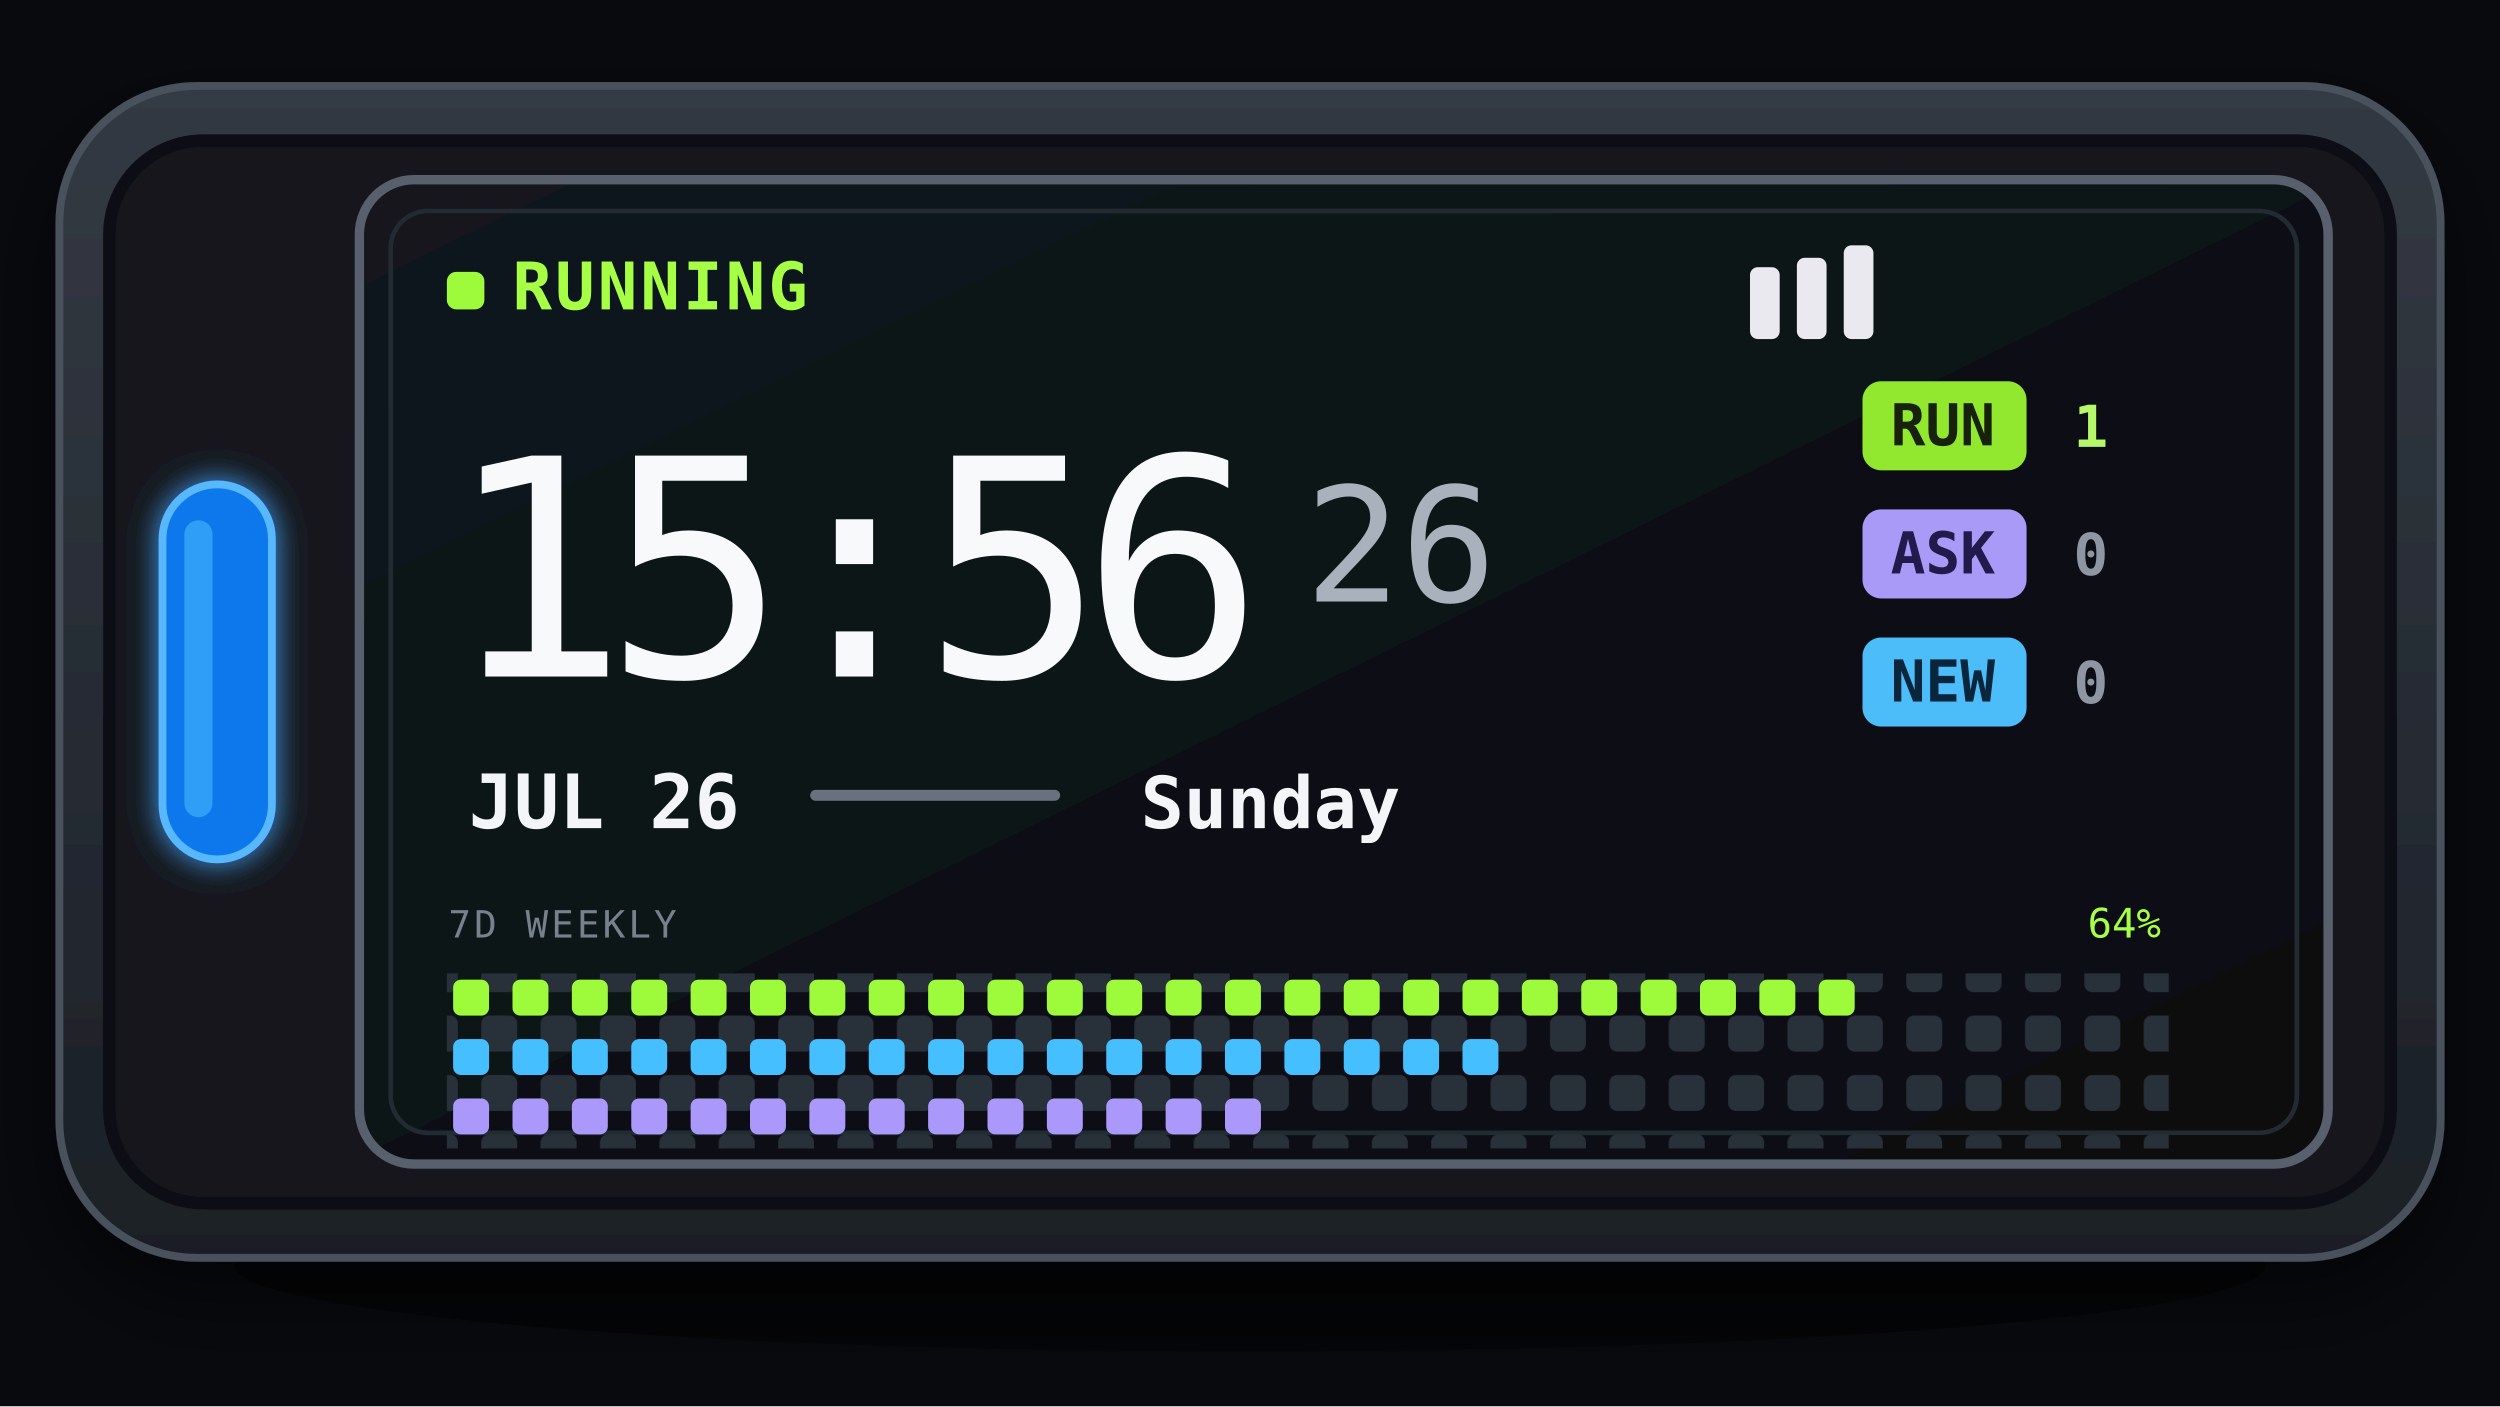
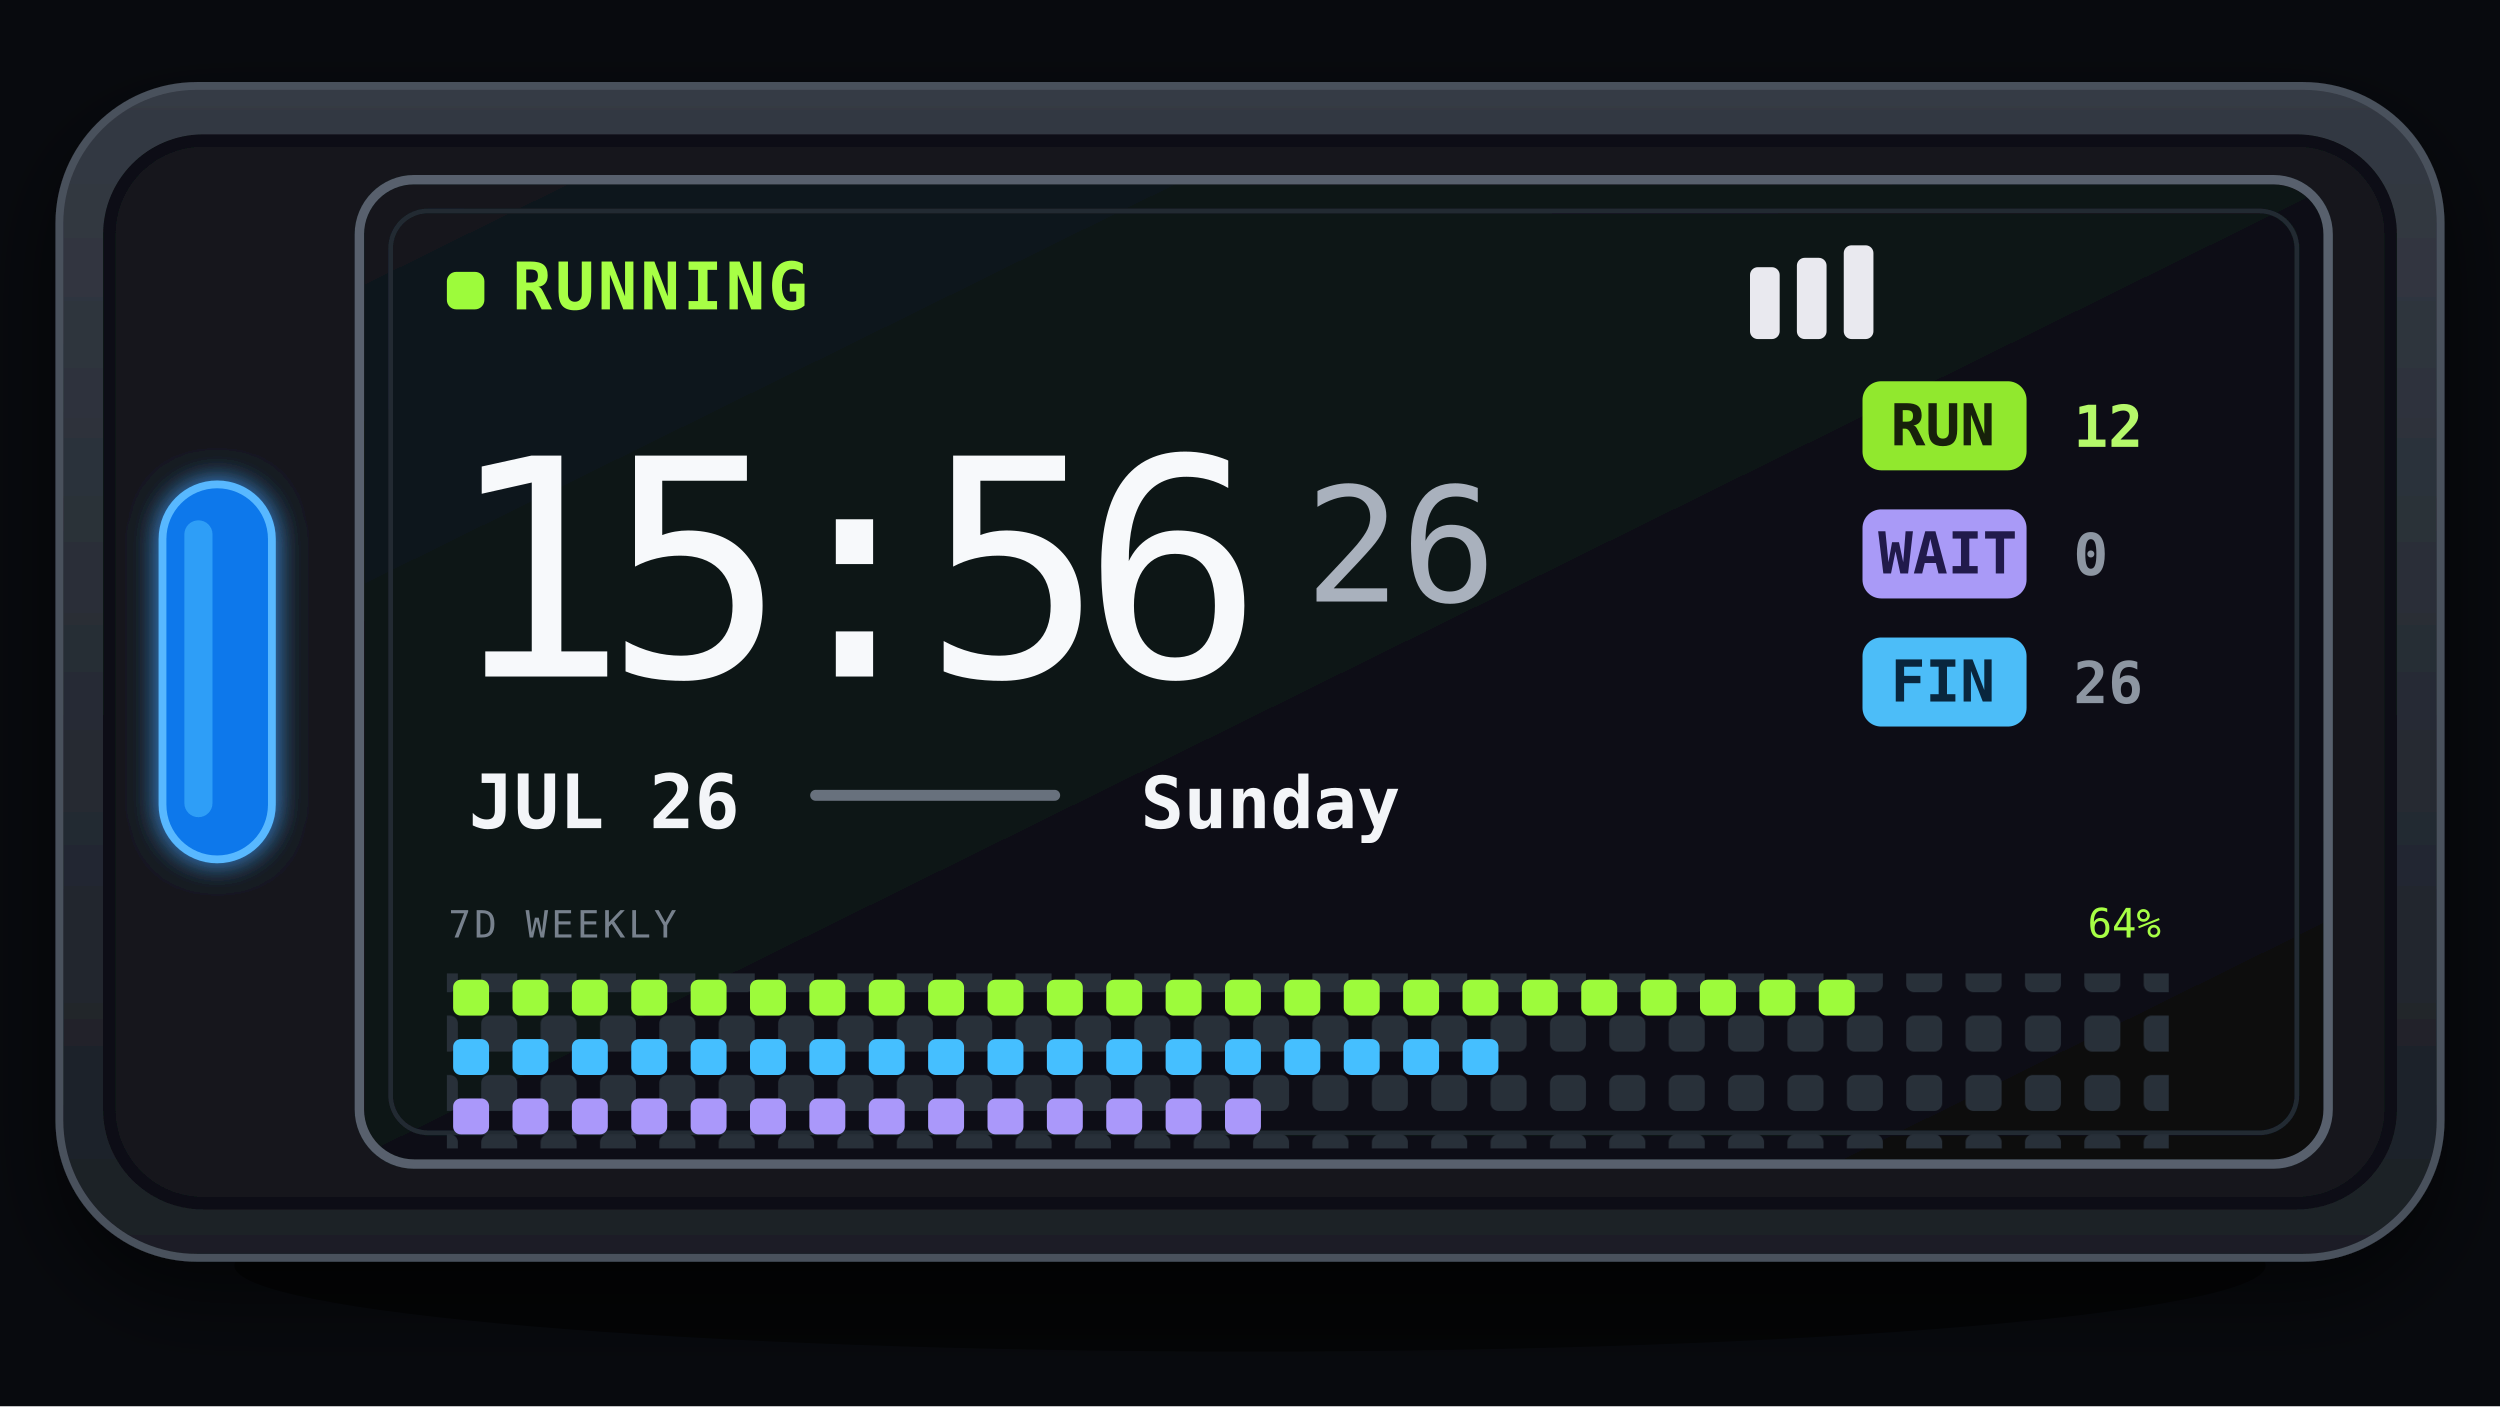
<svg xmlns="http://www.w3.org/2000/svg" width="1600" height="900" viewBox="0 0 1600 900">
  <defs>
    <linearGradient id="case" x1="0" y1="0" x2="0" y2="1">
      <stop offset="0" stop-color="#343a44" />
      <stop offset="1" stop-color="#1b1f26" />
    </linearGradient>
    <linearGradient id="screen" x1="0" y1="0" x2="1" y2="1">
      <stop offset="0" stop-color="#12171c" />
      <stop offset="1" stop-color="#090c10" />
    </linearGradient>
    <filter id="shadow" x="-20%" y="-20%" width="140%" height="150%">
      <feDropShadow dx="0" dy="24" stdDeviation="26" flood-color="#000" flood-opacity=".55" />
    </filter>
    <filter id="blueGlow" x="-100%" y="-100%" width="300%" height="300%">
      <feGaussianBlur stdDeviation="9" result="blur" />
      <feMerge>
        <feMergeNode in="blur" />
        <feMergeNode in="SourceGraphic" />
      </feMerge>
    </filter>
    <pattern id="dots" width="38" height="38" patternUnits="userSpaceOnUse">
      <rect x="4" y="4" width="23" height="23" rx="5" fill="#283039" />
    </pattern>
  </defs>
  <rect width="1600" height="900" fill="#080a0e" />
  <ellipse cx="800" cy="810" rx="650" ry="55" fill="#000" opacity=".55" />
  <g filter="url(#shadow)">
    <rect x="38" y="55" width="1524" height="750" rx="88" fill="url(#case)" stroke="#4a515c" stroke-width="5" />
    <rect x="70" y="90" width="1460" height="680" rx="60" fill="#15191f" stroke="#0b0e12" stroke-width="8" />
    <rect x="104" y="310" width="70" height="240" rx="35" fill="#0b78eb" stroke="#58b8ff" stroke-width="5" filter="url(#blueGlow)" />
    <rect x="118" y="333" width="18" height="190" rx="9" fill="#49baff" opacity=".58" />
    <rect x="230" y="115" width="1260" height="630" rx="35" fill="url(#screen)" stroke="#59616d" stroke-width="6" />
    <rect x="250" y="135" width="1220" height="590" rx="24" fill="none" stroke="#222a33" stroke-width="3" />
  </g>
  <g font-family="'JetBrains Mono','SFMono-Regular',Menlo,monospace">
    <rect x="286" y="174" width="24" height="24" rx="6" fill="#9dfb3b" />
    <text x="328" y="198" fill="#a7ff45" font-size="42" font-weight="800" letter-spacing="2">RUNNING</text>
    <g transform="translate(1120 170)">
      <rect x="0" y="1" width="19" height="46" rx="5" fill="#e9e9ef" />
      <rect x="30" y="-5" width="19" height="52" rx="5" fill="#e9e9ef" />
      <rect x="60" y="-13" width="19" height="60" rx="5" fill="#e9e9ef" />
    </g>
    <text x="285" y="433" fill="#f7f9fb" font-size="194" font-weight="500" letter-spacing="-15">15:56</text>
    <text x="835" y="385" fill="#a9b1bd" font-size="102" font-weight="400">26</text>
    <text x="300" y="530" fill="#f3f5f8" font-size="48" font-weight="700">JUL 26</text>
    <line x1="522" y1="509" x2="675" y2="509" stroke="#68717d" stroke-width="7" stroke-linecap="round" />
    <text x="730" y="530" fill="#f3f5f8" font-size="46" font-weight="650">Sunday</text>
    <g transform="translate(1192 244)" font-size="37" font-weight="800">
      <rect width="105" height="57" rx="12" fill="#91e82e" />
      <text x="18" y="41" fill="#17210b">RUN</text>
-       <text x="135" y="42" fill="#b5f86a">1</text>
+       <text x="135" y="42" fill="#b5f86a">12</text>
      <rect y="82" width="105" height="57" rx="12" fill="#a99af7" />
-       <text x="18" y="123" fill="#211a4b">ASK</text>
+       <text x="10" y="123" fill="#211a4b">WAIT</text>
      <text x="135" y="124" fill="#8d96a2">0</text>
      <rect y="164" width="105" height="57" rx="12" fill="#4cbdf8" />
-       <text x="18" y="205" fill="#09263d">NEW</text>
-       <text x="135" y="206" fill="#8d96a2">0</text>
+       <text x="18" y="205" fill="#09263d">FIN</text>
+       <text x="135" y="206" fill="#8d96a2">26</text>
    </g>
    <text x="287" y="600" fill="#77818d" font-size="24" letter-spacing="2">7D WEEKLY</text>
    <text x="1383" y="600" fill="#a7ff45" font-size="26" text-anchor="end">64%</text>
    <rect x="286" y="623" width="1102" height="112" fill="url(#dots)" />
    <g>
      <g fill="#9dfb3b">
        <rect x="290" y="627" width="23" height="23" rx="5" />
        <rect x="328" y="627" width="23" height="23" rx="5" />
        <rect x="366" y="627" width="23" height="23" rx="5" />
        <rect x="404" y="627" width="23" height="23" rx="5" />
        <rect x="442" y="627" width="23" height="23" rx="5" />
        <rect x="480" y="627" width="23" height="23" rx="5" />
        <rect x="518" y="627" width="23" height="23" rx="5" />
        <rect x="556" y="627" width="23" height="23" rx="5" />
        <rect x="594" y="627" width="23" height="23" rx="5" />
        <rect x="632" y="627" width="23" height="23" rx="5" />
        <rect x="670" y="627" width="23" height="23" rx="5" />
        <rect x="708" y="627" width="23" height="23" rx="5" />
        <rect x="746" y="627" width="23" height="23" rx="5" />
        <rect x="784" y="627" width="23" height="23" rx="5" />
        <rect x="822" y="627" width="23" height="23" rx="5" />
        <rect x="860" y="627" width="23" height="23" rx="5" />
        <rect x="898" y="627" width="23" height="23" rx="5" />
        <rect x="936" y="627" width="23" height="23" rx="5" />
        <rect x="974" y="627" width="23" height="23" rx="5" />
        <rect x="1012" y="627" width="23" height="23" rx="5" />
        <rect x="1050" y="627" width="23" height="23" rx="5" />
        <rect x="1088" y="627" width="23" height="23" rx="5" />
        <rect x="1126" y="627" width="23" height="23" rx="5" />
        <rect x="1164" y="627" width="23" height="23" rx="5" />
      </g>
      <g fill="#45bfff">
        <rect x="290" y="665" width="23" height="23" rx="5" />
        <rect x="328" y="665" width="23" height="23" rx="5" />
        <rect x="366" y="665" width="23" height="23" rx="5" />
        <rect x="404" y="665" width="23" height="23" rx="5" />
        <rect x="442" y="665" width="23" height="23" rx="5" />
        <rect x="480" y="665" width="23" height="23" rx="5" />
        <rect x="518" y="665" width="23" height="23" rx="5" />
        <rect x="556" y="665" width="23" height="23" rx="5" />
        <rect x="594" y="665" width="23" height="23" rx="5" />
        <rect x="632" y="665" width="23" height="23" rx="5" />
        <rect x="670" y="665" width="23" height="23" rx="5" />
        <rect x="708" y="665" width="23" height="23" rx="5" />
        <rect x="746" y="665" width="23" height="23" rx="5" />
        <rect x="784" y="665" width="23" height="23" rx="5" />
        <rect x="822" y="665" width="23" height="23" rx="5" />
        <rect x="860" y="665" width="23" height="23" rx="5" />
        <rect x="898" y="665" width="23" height="23" rx="5" />
        <rect x="936" y="665" width="23" height="23" rx="5" />
      </g>
      <g fill="#aa98fa">
        <rect x="290" y="703" width="23" height="23" rx="5" />
        <rect x="328" y="703" width="23" height="23" rx="5" />
        <rect x="366" y="703" width="23" height="23" rx="5" />
        <rect x="404" y="703" width="23" height="23" rx="5" />
        <rect x="442" y="703" width="23" height="23" rx="5" />
        <rect x="480" y="703" width="23" height="23" rx="5" />
        <rect x="518" y="703" width="23" height="23" rx="5" />
        <rect x="556" y="703" width="23" height="23" rx="5" />
        <rect x="594" y="703" width="23" height="23" rx="5" />
        <rect x="632" y="703" width="23" height="23" rx="5" />
        <rect x="670" y="703" width="23" height="23" rx="5" />
        <rect x="708" y="703" width="23" height="23" rx="5" />
        <rect x="746" y="703" width="23" height="23" rx="5" />
        <rect x="784" y="703" width="23" height="23" rx="5" />
      </g>
    </g>
  </g>
</svg>
